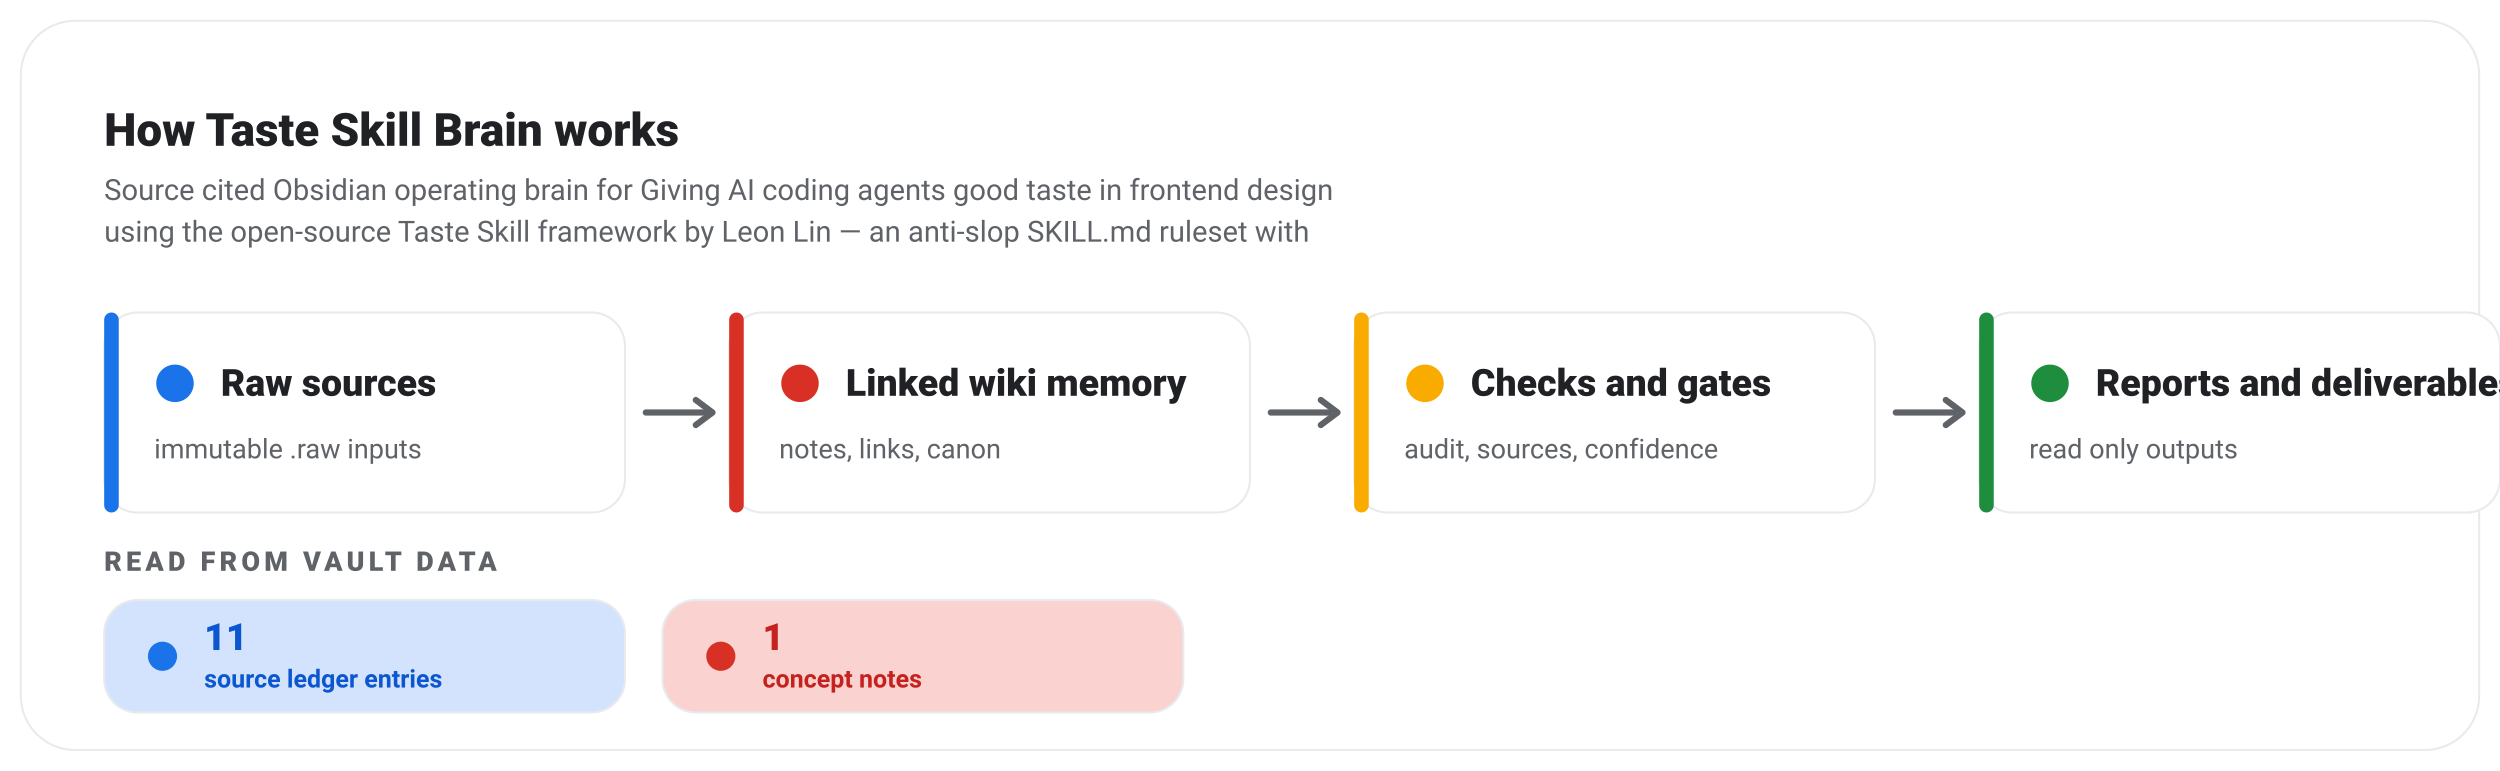
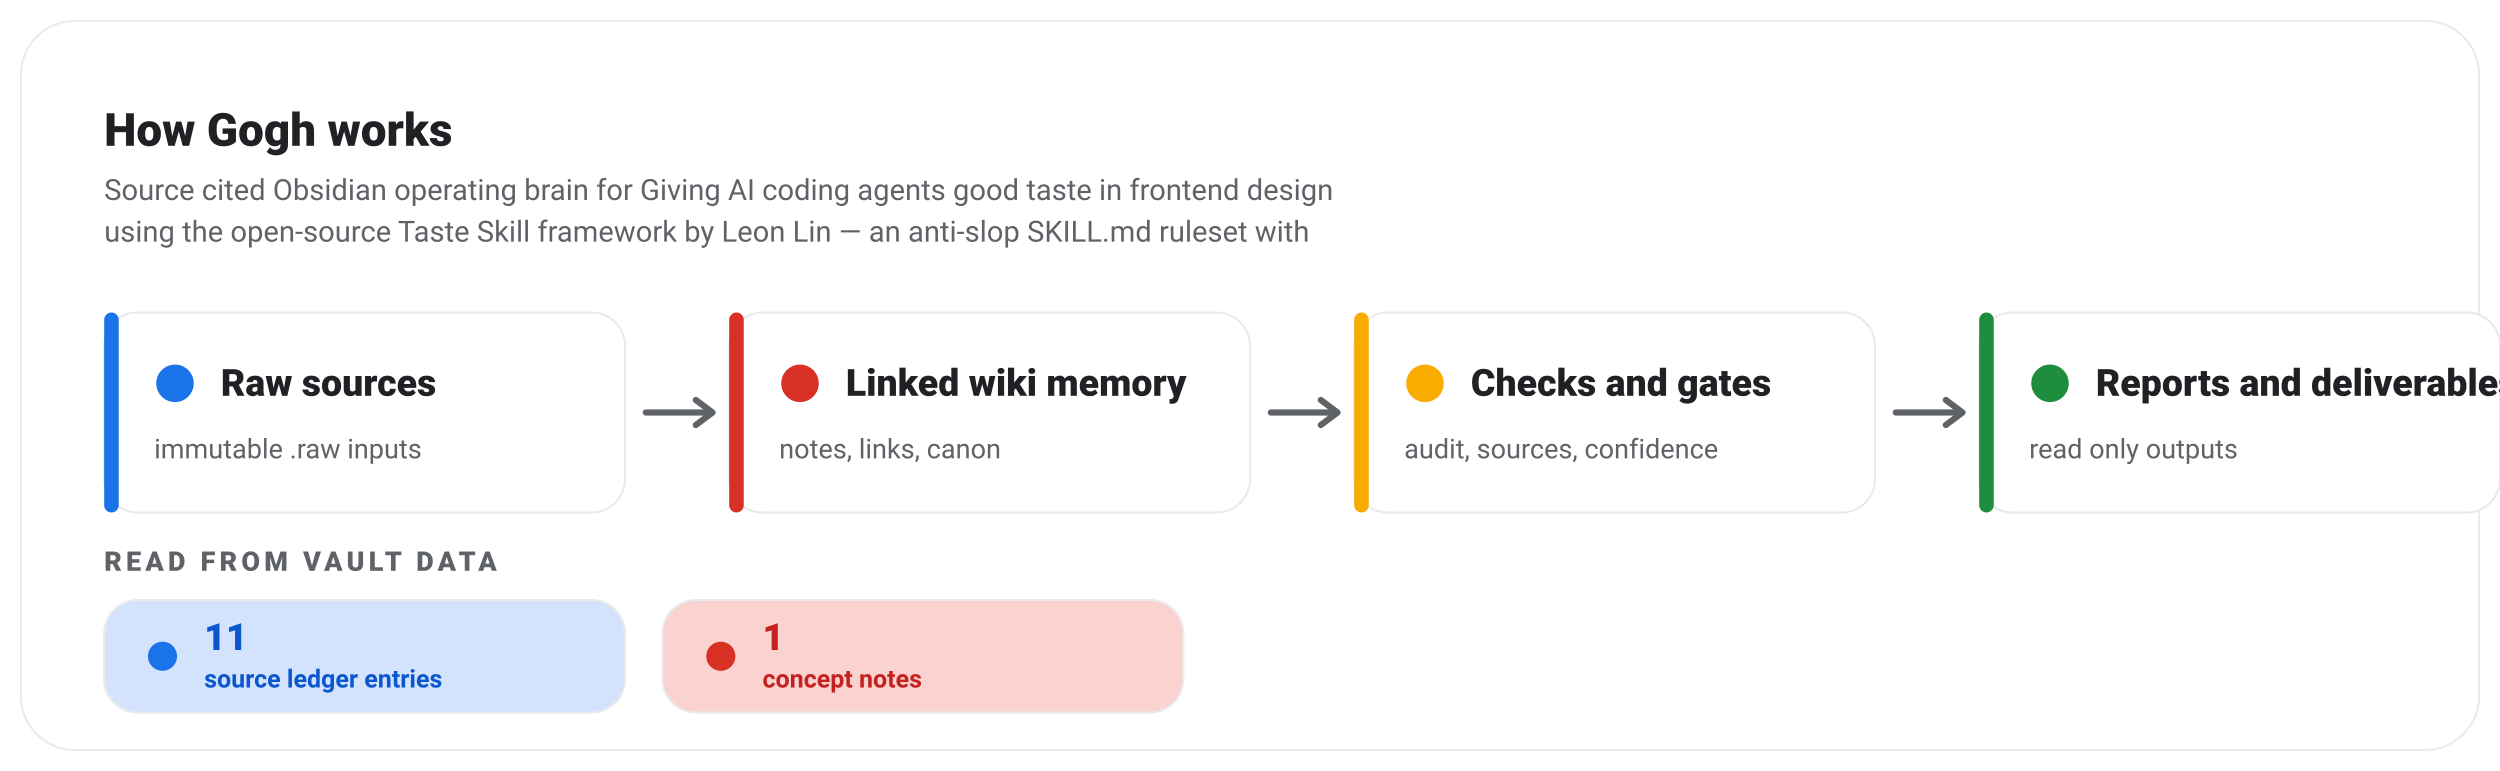
<svg xmlns="http://www.w3.org/2000/svg" viewBox="0 0 1200 370" role="img" aria-labelledby="title desc" font-family="&quot;Google Sans&quot;,&quot;Product Sans&quot;,Roboto,&quot;Segoe UI&quot;,Arial,sans-serif">
  <style>
  @media (prefers-reduced-motion:reduce){*{animation:none!important}}
  .head,.chip,.arrow,.metric{animation:fu .55s ease backwards}
  @keyframes fu{from{opacity:0;transform:translateY(10px)}}
</style>
  <rect width="1200" height="370" fill="#fff" />
  <rect x="10" y="10" width="1180" height="350" rx="26" fill="#fff" stroke="#E8EAED" />
-   <text class="head" x="50" y="70" font-size="22" font-weight="800" fill="#202124">How Taste Skill Brain works</text>
+   <text class="head" x="50" y="70" font-size="22" font-weight="800" fill="#202124">How Gogh works</text>
  <text class="head" style="animation-delay:0.08s" x="50" y="96" font-size="14" fill="#5F6368">Source cited Obsidian operating brain for Giving AI coding agents good taste in frontend design</text>
  <text class="head" style="animation-delay:0.12s" x="50" y="116" font-size="14" fill="#5F6368">using the open-source Taste Skill framework by Leon Lin — an anti-slop SKILL.md ruleset with</text>
  <g class="chip" style="animation-delay:0.30s">
    <rect x="50" y="150" width="250" height="96" rx="16" fill="#fff" stroke="#E8EAED" />
    <rect x="50" y="150" width="7" height="96" rx="3.5" fill="#1A73E8" />
    <circle cx="84" cy="184" r="9" fill="#1A73E8" />
    <text x="106" y="190" font-size="18" font-weight="800" fill="#202124">Raw sources</text>
    <text x="74" y="220" font-size="13" fill="#5F6368">immutable .raw inputs</text>
  </g>
  <g class="chip" style="animation-delay:0.46s">
    <rect x="350" y="150" width="250" height="96" rx="16" fill="#fff" stroke="#E8EAED" />
    <rect x="350" y="150" width="7" height="96" rx="3.5" fill="#D93025" />
    <circle cx="384" cy="184" r="9" fill="#D93025" />
    <text x="406" y="190" font-size="18" font-weight="800" fill="#202124">Linked wiki memory</text>
    <text x="374" y="220" font-size="13" fill="#5F6368">notes, links, canon</text>
  </g>
  <g class="chip" style="animation-delay:0.62s">
    <rect x="650" y="150" width="250" height="96" rx="16" fill="#fff" stroke="#E8EAED" />
    <rect x="650" y="150" width="7" height="96" rx="3.5" fill="#F9AB00" />
    <circle cx="684" cy="184" r="9" fill="#F9AB00" />
    <text x="706" y="190" font-size="18" font-weight="800" fill="#202124">Checks and gates</text>
    <text x="674" y="220" font-size="13" fill="#5F6368">audit, sources, confidence</text>
  </g>
  <g class="chip" style="animation-delay:0.78s">
    <rect x="950" y="150" width="250" height="96" rx="16" fill="#fff" stroke="#E8EAED" />
    <rect x="950" y="150" width="7" height="96" rx="3.5" fill="#1E8E3E" />
    <circle cx="984" cy="184" r="9" fill="#1E8E3E" />
    <text x="1006" y="190" font-size="18" font-weight="800" fill="#202124">Reports and deliverables</text>
    <text x="974" y="220" font-size="13" fill="#5F6368">read only outputs</text>
  </g>
  <g class="arrow" style="animation-delay:0.50s">
    <line x1="310" y1="198" x2="338" y2="198" stroke="#5F6368" stroke-width="3" stroke-linecap="round" />
    <path d="M334,192 L342,198 L334,204" fill="none" stroke="#5F6368" stroke-width="3" stroke-linecap="round" stroke-linejoin="round" />
  </g>
  <g class="arrow" style="animation-delay:0.66s">
    <line x1="610" y1="198" x2="638" y2="198" stroke="#5F6368" stroke-width="3" stroke-linecap="round" />
    <path d="M634,192 L642,198 L634,204" fill="none" stroke="#5F6368" stroke-width="3" stroke-linecap="round" stroke-linejoin="round" />
  </g>
  <g class="arrow" style="animation-delay:0.82s">
    <line x1="910" y1="198" x2="938" y2="198" stroke="#5F6368" stroke-width="3" stroke-linecap="round" />
    <path d="M934,192 L942,198 L934,204" fill="none" stroke="#5F6368" stroke-width="3" stroke-linecap="round" stroke-linejoin="round" />
  </g>
  <text class="metric" x="50" y="274" font-size="13" letter-spacing="2" font-weight="800" fill="#5F6368">READ FROM VAULT DATA</text>
  <g class="metric" style="animation-delay:0.86s">
    <rect x="50" y="288" width="250" height="54" rx="16" fill="#D3E3FD" stroke="#E8EAED" />
    <circle cx="78" cy="315" r="7" fill="#1A73E8" />
    <text x="98" y="312" font-size="18" font-weight="800" fill="#0B57D0">11</text>
    <text x="98" y="330" font-size="12" font-weight="700" fill="#0B57D0">source ledger entries</text>
  </g>
  <g class="metric" style="animation-delay:0.94s">
    <rect x="318" y="288" width="250" height="54" rx="16" fill="#FAD2CF" stroke="#E8EAED" />
    <circle cx="346" cy="315" r="7" fill="#D93025" />
    <text x="366" y="312" font-size="18" font-weight="800" fill="#C5221F">1</text>
    <text x="366" y="330" font-size="12" font-weight="700" fill="#C5221F">concept notes</text>
  </g>
</svg>
